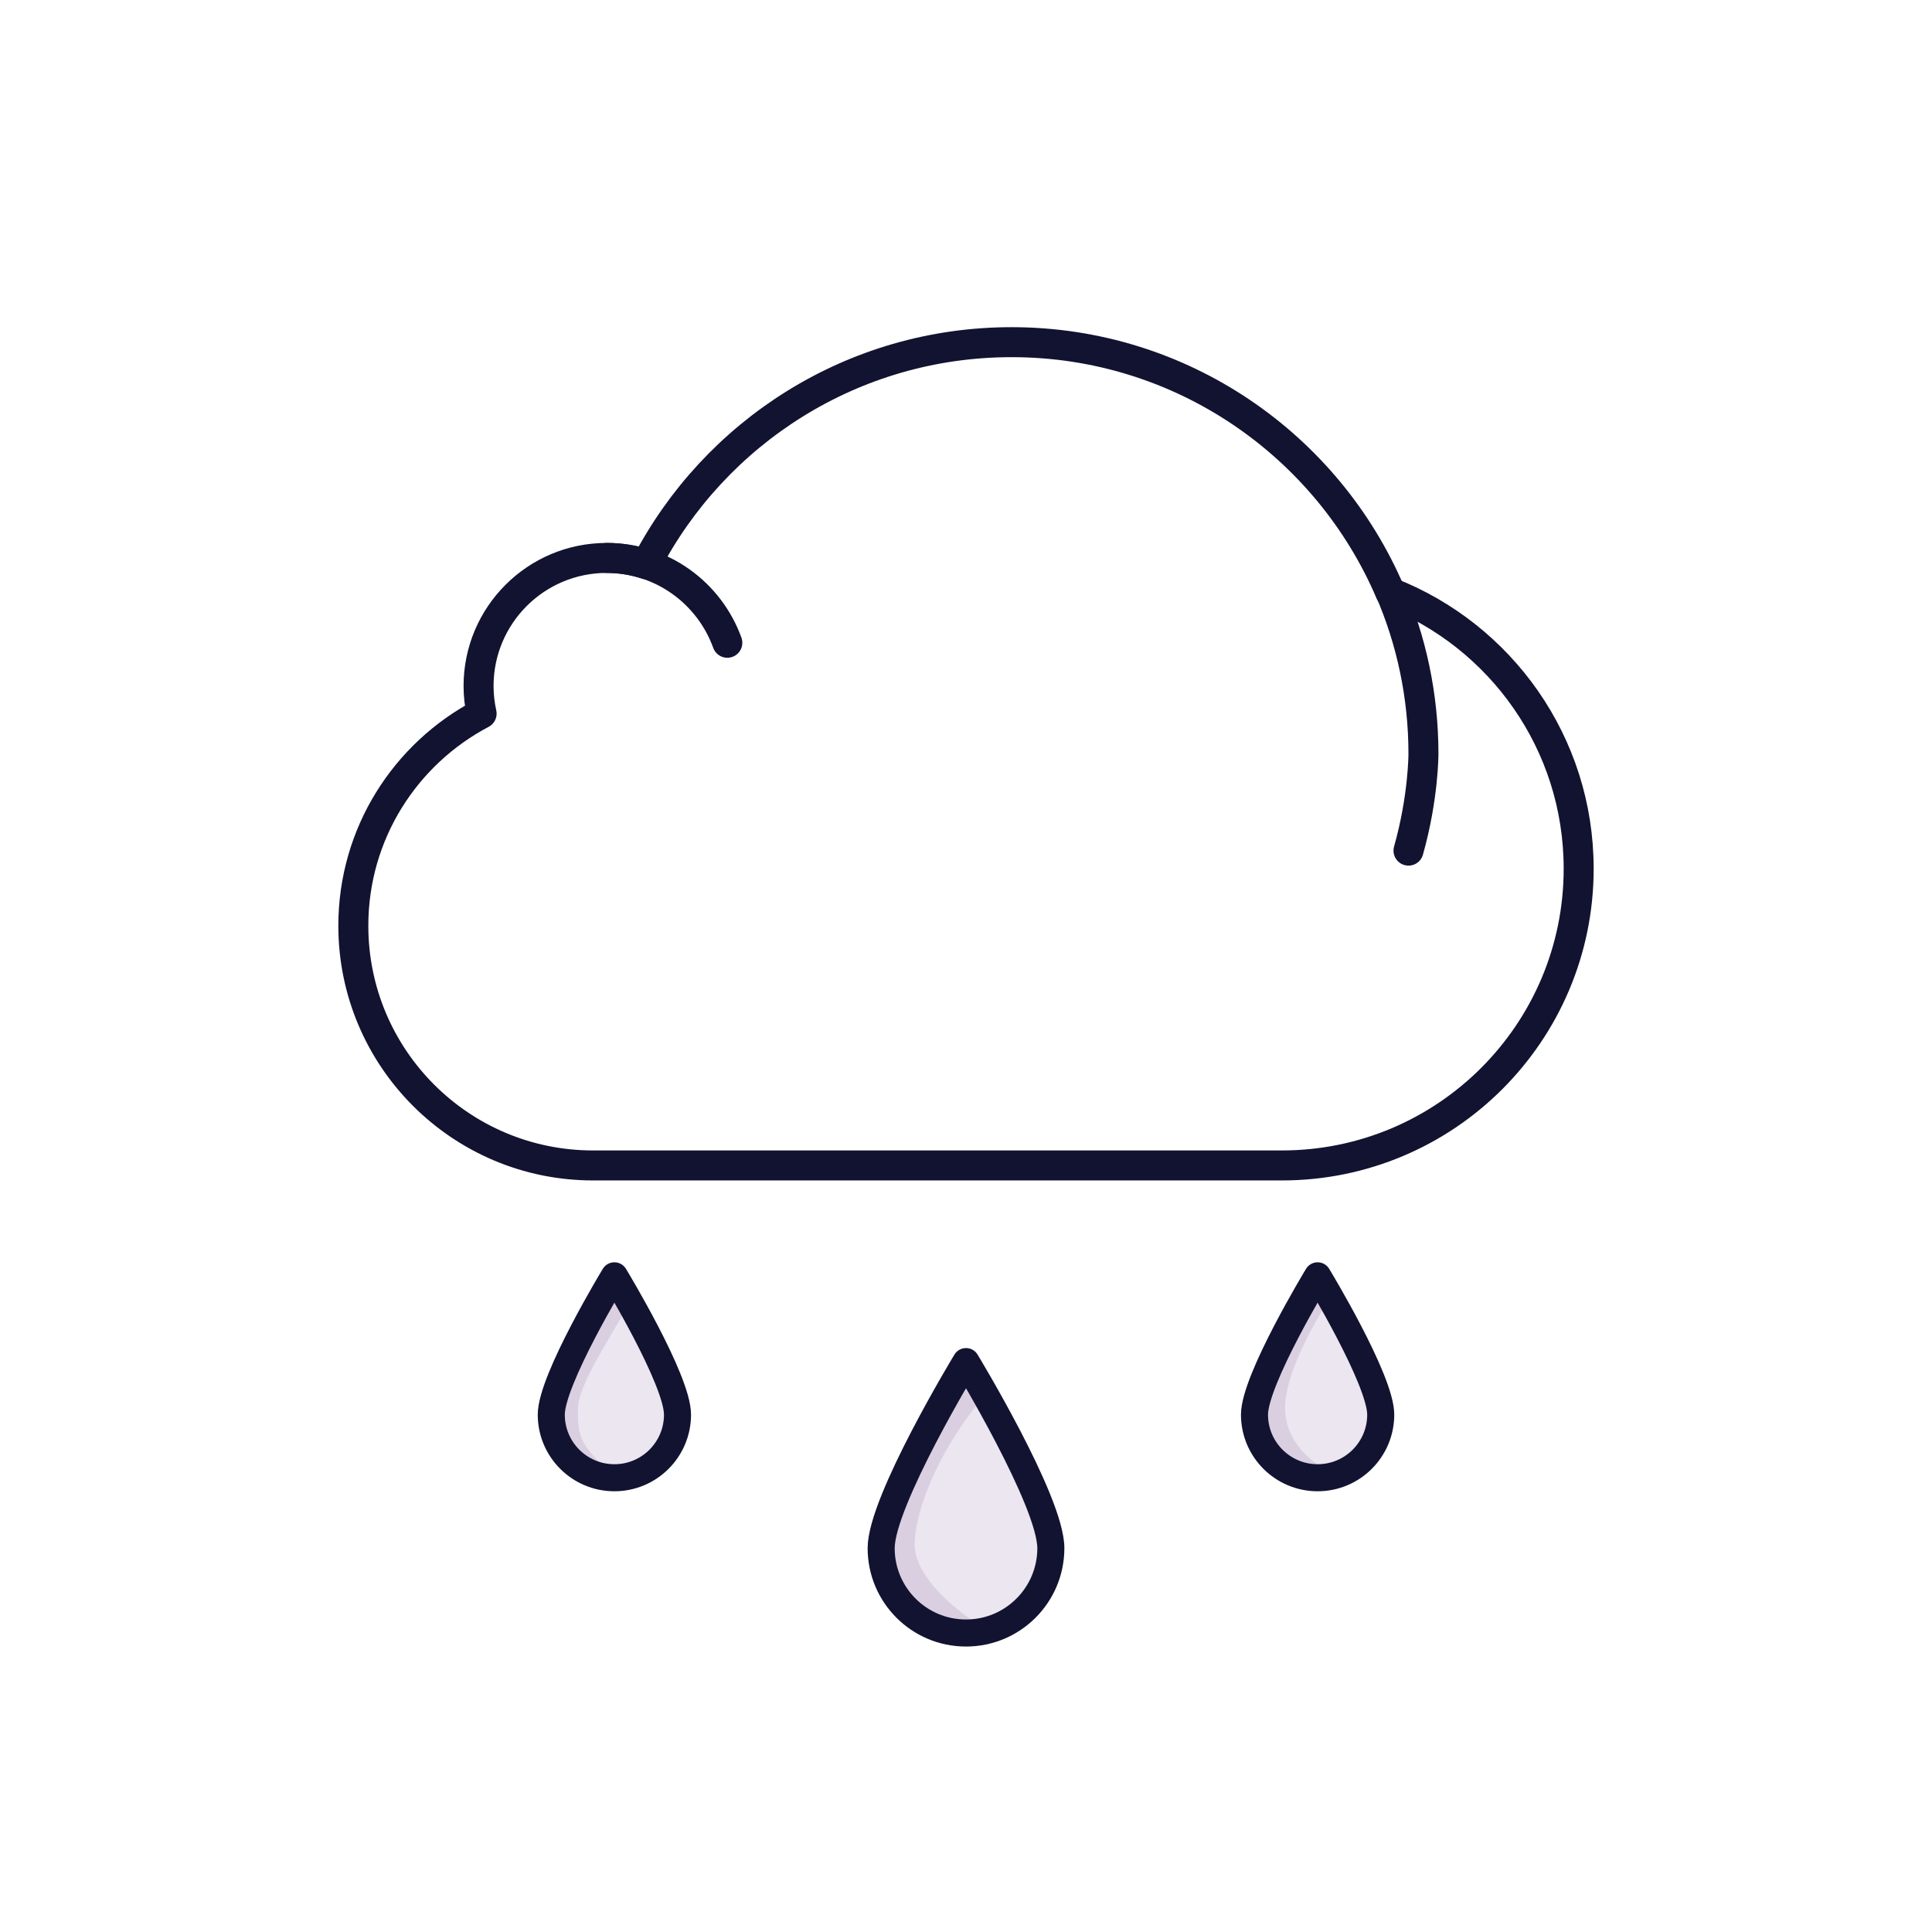
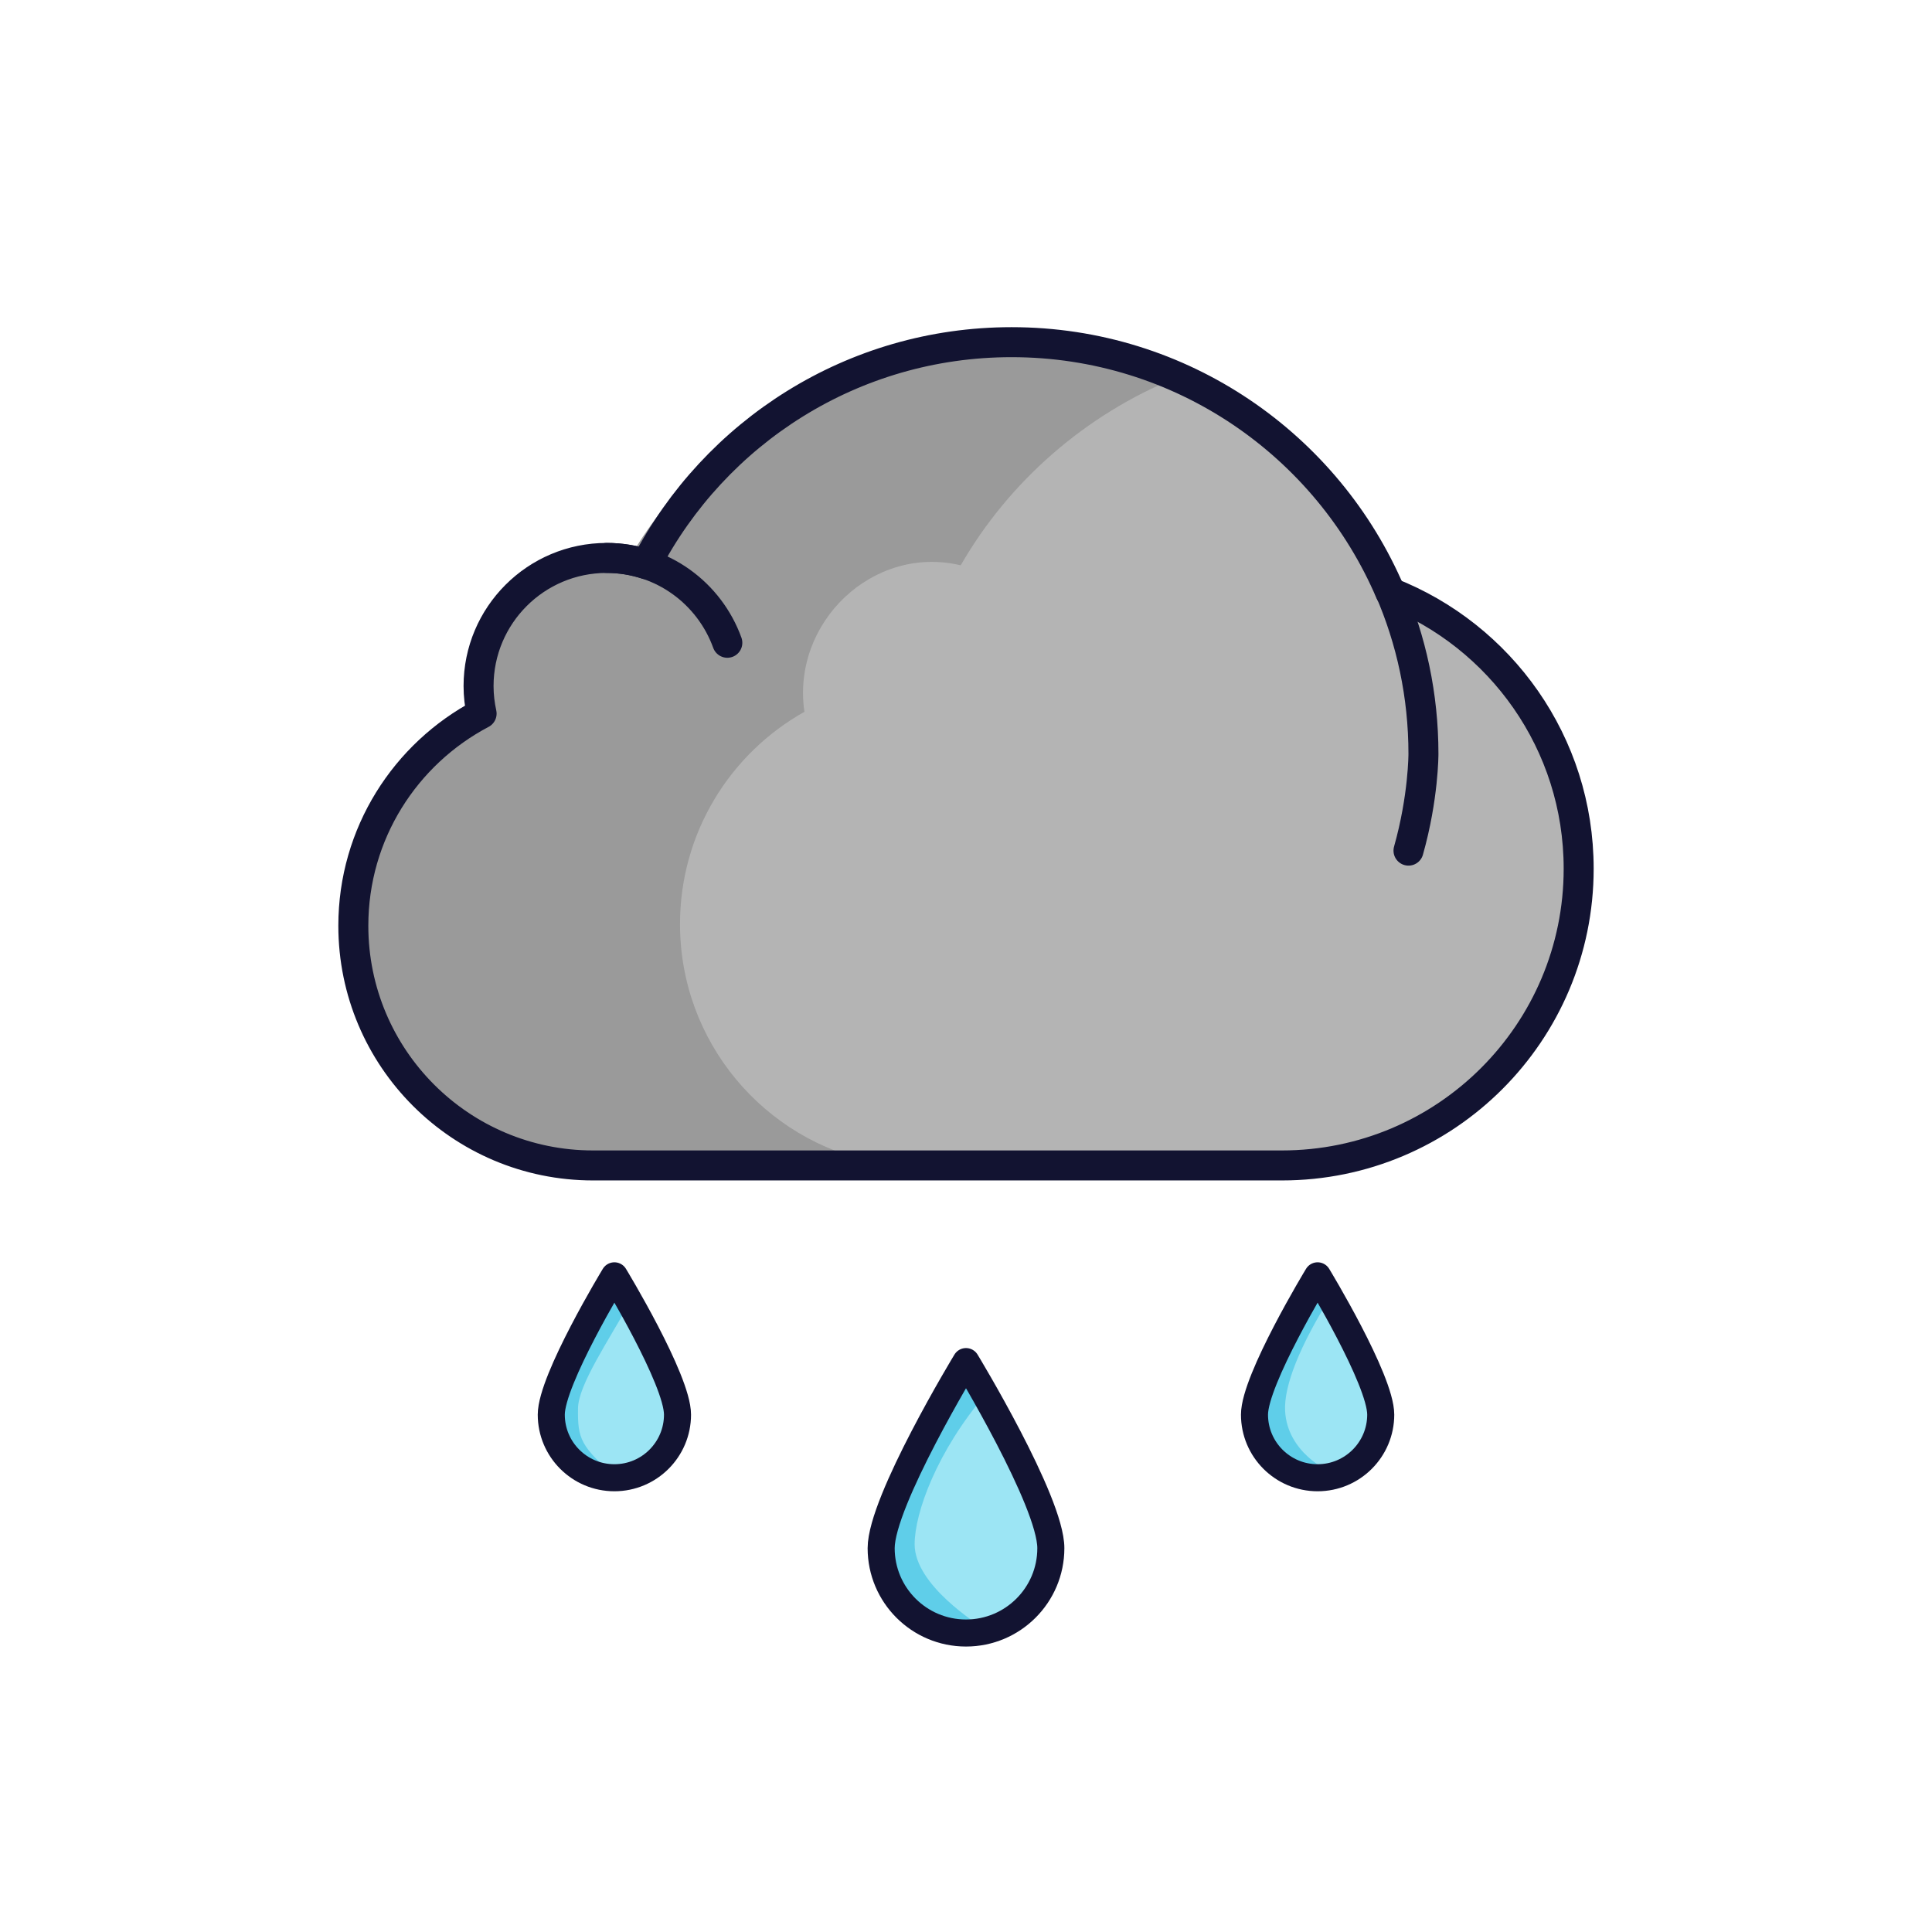
<svg xmlns="http://www.w3.org/2000/svg" viewBox="0 0 500 500" width="500" height="500" preserveAspectRatio="xMidYMid meet" style="width: 100%; height: 100%; transform: translate3d(0px, 0px, 0px) scale(1.3); content-visibility: visible;">
  <defs>
-     <clipPath id="__lottie_element_8010">
+     <clipPath id="__lottie_element_7293">
      <rect width="500" height="500" x="0" y="0" />
    </clipPath>
  </defs>
-   <g clip-path="url(#__lottie_element_8010)">
+   <g clip-path="url(#__lottie_element_7293)">
    <g transform="matrix(1,0,0,1,0,0)" opacity="1" style="display: block;">
      <g opacity="1" transform="matrix(1,0,0,1,0,0)">
-         <path fill="rgb(235,230,239)" fill-opacity="1" d=" M228.043,400.665 C228.043,412.792 237.873,422.623 250,422.623 C262.127,422.623 271.957,412.792 271.957,400.665 C271.957,388.538 250,352.377 250,352.377 C250,352.377 228.043,388.538 228.043,400.665z">
+         <path fill="#9ce5f4" fill-opacity="1" d=" M228.043,400.665 C228.043,412.792 237.873,422.623 250,422.623 C262.127,422.623 271.957,412.792 271.957,400.665 C271.957,388.538 250,352.377 250,352.377 C250,352.377 228.043,388.538 228.043,400.665z">
				</path>
      </g>
      <g opacity="1" transform="matrix(1,0,0,1,340.996,356.31)">
-         <path fill="rgb(235,230,239)" fill-opacity="1" d=" M-16.335,9.794 C-16.335,18.816 -9.022,26.129 0,26.129 C9.022,26.129 16.335,18.816 16.335,9.794 C16.335,0.772 0,-26.129 0,-26.129 C0,-26.129 -16.335,0.772 -16.335,9.794z">
+         <path fill="#9ce5f4" fill-opacity="1" d=" M-16.335,9.794 C-16.335,18.816 -9.022,26.129 0,26.129 C9.022,26.129 16.335,18.816 16.335,9.794 C16.335,0.772 0,-26.129 0,-26.129 C0,-26.129 -16.335,0.772 -16.335,9.794z">
				</path>
      </g>
      <g opacity="1" transform="matrix(1,0,0,1,159.004,356.31)">
-         <path fill="rgb(235,230,239)" fill-opacity="1" d=" M-16.335,9.794 C-16.335,18.816 -9.022,26.129 0,26.129 C9.022,26.129 16.335,18.816 16.335,9.794 C16.335,0.772 0,-26.129 0,-26.129 C0,-26.129 -16.335,0.772 -16.335,9.794z">
+         <path fill="#9ce5f4" fill-opacity="1" d=" M-16.335,9.794 C-16.335,18.816 -9.022,26.129 0,26.129 C9.022,26.129 16.335,18.816 16.335,9.794 C16.335,0.772 0,-26.129 0,-26.129 C0,-26.129 -16.335,0.772 -16.335,9.794z">
				</path>
      </g>
    </g>
    <g transform="matrix(1,0,0,1,-0.25,-1.25)" opacity="1" style="mix-blend-mode: multiply; display: block;">
      <g opacity="1" transform="matrix(1,0,0,1,0,0)">
-         <path fill="rgb(235,230,239)" fill-opacity="1" d=" M228.043,400.665 C228.043,412.792 237.873,422.623 250,422.623 C251.388,422.623 254.462,423.526 254.062,422.248 C253.75,421.75 236.957,411.654 236.957,400.915 C236.957,392.751 242.75,376.75 255.501,361.859 C255.5,362 250,352.377 250,352.377 C250,352.377 228.043,388.538 228.043,400.665z">
+         <path fill="#9ce5f4" fill-opacity="1" d=" M228.043,400.665 C228.043,412.792 237.873,422.623 250,422.623 C251.388,422.623 254.462,423.526 254.062,422.248 C253.75,421.75 236.957,411.654 236.957,400.915 C236.957,392.751 242.75,376.75 255.501,361.859 C255.5,362 250,352.377 250,352.377 C250,352.377 228.043,388.538 228.043,400.665z">
				</path>
      </g>
      <g opacity="1" transform="matrix(1,0,0,1,340.996,356.31)">
-         <path fill="rgb(235,230,239)" fill-opacity="1" d=" M-15.71,9.794 C-15.71,18.816 -8.397,26.129 0.625,26.129 C1.68,26.129 2.704,25.981 3.711,25.838 C3.004,25.689 -7.621,20.814 -8.165,10.044 C-8.486,3.7 -4.495,-6.686 4.07,-20.223 C3.755,-20.311 0.625,-26.129 0.625,-26.129 C0.625,-26.129 -15.71,0.772 -15.71,9.794z">
+         <path fill="#9ce5f4" fill-opacity="1" d=" M-15.71,9.794 C-15.71,18.816 -8.397,26.129 0.625,26.129 C1.68,26.129 2.704,25.981 3.711,25.838 C3.004,25.689 -7.621,20.814 -8.165,10.044 C-8.486,3.7 -4.495,-6.686 4.07,-20.223 C3.755,-20.311 0.625,-26.129 0.625,-26.129 C0.625,-26.129 -15.71,0.772 -15.71,9.794z">
				</path>
      </g>
      <g opacity="1" transform="matrix(1,0,0,1,159.004,356.31)">
-         <path fill="rgb(235,230,239)" fill-opacity="1" d=" M-15.96,10.169 C-15.96,19.191 -9.272,27.504 -0.25,27.504 C1.108,27.504 2.223,28.584 1.219,27.715 C-8.629,19.189 -9.254,17.314 -9.165,9.419 C-9.097,3.387 -1.379,-7.936 4.694,-18.781 C5.27,-19.809 0.375,-25.754 0.375,-25.754 C0.375,-25.754 -15.96,1.147 -15.96,10.169z">
+         <path fill="#9ce5f4" fill-opacity="1" d=" M-15.96,10.169 C-15.96,19.191 -9.272,27.504 -0.25,27.504 C1.108,27.504 2.223,28.584 1.219,27.715 C-8.629,19.189 -9.254,17.314 -9.165,9.419 C-9.097,3.387 -1.379,-7.936 4.694,-18.781 C5.27,-19.809 0.375,-25.754 0.375,-25.754 C0.375,-25.754 -15.96,1.147 -15.96,10.169z">
				</path>
      </g>
    </g>
    <g transform="matrix(1,0,0,1,0,0)" opacity="1" style="display: block;">
      <g opacity="1" transform="matrix(1,0,0,1,0,0)">
        <path stroke-linecap="round" stroke-linejoin="round" fill-opacity="0" stroke="rgb(18,19,49)" stroke-opacity="1" stroke-width="7" d=" M228.043,400.665 C228.043,412.792 237.873,422.623 250,422.623 C262.127,422.623 271.957,412.792 271.957,400.665 C271.957,388.538 250,352.377 250,352.377 C250,352.377 228.043,388.538 228.043,400.665z">
				</path>
      </g>
      <g opacity="1" transform="matrix(1,0,0,1,340.996,356.31)">
        <path stroke-linecap="round" stroke-linejoin="round" fill-opacity="0" stroke="rgb(18,19,49)" stroke-opacity="1" stroke-width="7" d=" M-16.335,9.794 C-16.335,18.816 -9.022,26.129 0,26.129 C9.022,26.129 16.335,18.816 16.335,9.794 C16.335,0.772 0,-26.129 0,-26.129 C0,-26.129 -16.335,0.772 -16.335,9.794z">
				</path>
      </g>
      <g opacity="1" transform="matrix(1,0,0,1,159.004,356.31)">
        <path stroke-linecap="round" stroke-linejoin="round" fill-opacity="0" stroke="rgb(18,19,49)" stroke-opacity="1" stroke-width="7" d=" M-16.335,9.794 C-16.335,18.816 -9.022,26.129 0,26.129 C9.022,26.129 16.335,18.816 16.335,9.794 C16.335,0.772 0,-26.129 0,-26.129 C0,-26.129 -16.335,0.772 -16.335,9.794z">
				</path>
      </g>
    </g>
    <g transform="matrix(1.000011,0,0,1.000011,-0.002670288,4.997604)" opacity="1" style="display: block;">
      <g opacity="1" transform="matrix(1,0,0,1,250,189.644)">
-         <path fill="rgb(255,255,255)" fill-opacity="1" d=" M111.003,-41.111 C93.459,-79.525 54.715,-106.224 9.723,-106.224 C-31.553,-106.224 -68.265,-82.923 -87.472,-49.543 C-110.184,-54.955 -131.308,-34.717 -127.918,-11.626 C-147.14,-0.854 -160.115,19.717 -160.115,43.299 C-160.115,78.058 -131.949,106.224 -97.19,106.224 C-97.19,106.224 83.975,106.224 83.975,106.224 C126.03,106.224 160.115,72.139 160.115,30.084 C160.115,-2.457 139.709,-30.219 111.003,-41.111z">
+         <path fill="rgb(180,180,180)" fill-opacity="1" d=" M111.003,-41.111 C93.459,-79.525 54.715,-106.224 9.723,-106.224 C-31.553,-106.224 -68.265,-82.923 -87.472,-49.543 C-110.184,-54.955 -131.308,-34.717 -127.918,-11.626 C-147.14,-0.854 -160.115,19.717 -160.115,43.299 C-160.115,78.058 -131.949,106.224 -97.19,106.224 C-97.19,106.224 83.975,106.224 83.975,106.224 C126.03,106.224 160.115,72.139 160.115,30.084 C160.115,-2.457 139.709,-30.219 111.003,-41.111z">
				</path>
      </g>
      <g opacity="0.5" transform="matrix(1,0,0,1,197.136,189.644)" style="mix-blend-mode: multiply;">
-         <path fill="rgb(255,255,255)" fill-opacity="1" d=" M-21.15,44.498 C-21.15,20.916 -8.176,0.345 11.046,-10.427 C7.656,-33.518 28.781,-53.756 51.493,-48.344 C63.919,-69.939 83.677,-87.304 107.251,-96.882 C93.579,-102.881 78.477,-106.224 62.588,-106.224 C21.312,-106.224 -15.4,-82.923 -34.607,-49.543 C-57.319,-54.955 -78.443,-34.717 -75.054,-11.626 C-94.276,-0.854 -107.251,19.717 -107.251,43.299 C-107.251,78.058 -79.084,106.224 -44.325,106.224 C-44.325,106.224 29.535,106.224 29.535,106.224 C0.639,100.528 -21.15,75.068 -21.15,44.498z">
+         <path fill="rgb(180,180,180)" fill-opacity="1" d=" M-21.15,44.498 C-21.15,20.916 -8.176,0.345 11.046,-10.427 C7.656,-33.518 28.781,-53.756 51.493,-48.344 C63.919,-69.939 83.677,-87.304 107.251,-96.882 C93.579,-102.881 78.477,-106.224 62.588,-106.224 C21.312,-106.224 -15.4,-82.923 -34.607,-49.543 C-57.319,-54.955 -78.443,-34.717 -75.054,-11.626 C-94.276,-0.854 -107.251,19.717 -107.251,43.299 C-107.251,78.058 -79.084,106.224 -44.325,106.224 C-44.325,106.224 29.535,106.224 29.535,106.224 C0.639,100.528 -21.15,75.068 -21.15,44.498z">
				</path>
      </g>
    </g>
    <g transform="matrix(3.1682,0,0,3.1682,250,195.084)" opacity="1" style="display: block;">
      <g opacity="1" transform="matrix(1,0,0,1,0,0)">
        <path stroke-linecap="round" stroke-linejoin="round" fill-opacity="0" stroke="rgb(18,19,49)" stroke-opacity="1" stroke-width="2.45" d=" M34.663,-13.18 C29.536,-25.199 17.614,-33.625 3.722,-33.625 C-9.262,-33.625 -20.519,-26.261 -26.122,-15.486 C-27.14,-15.817 -28.225,-16 -29.354,-16 C-35.133,-16 -39.817,-11.315 -39.817,-5.536 C-39.817,-4.762 -39.727,-4.01 -39.568,-3.284 C-45.795,-0.006 -50.047,6.518 -50.047,14.044 C-50.047,24.858 -41.28,33.625 -30.466,33.625 C-24.733,33.625 22.199,33.625 25.805,33.625 C39.193,33.625 50.047,22.772 50.047,9.384 C50.047,-0.877 43.668,-9.642 34.663,-13.18z">
				</path>
      </g>
    </g>
    <g transform="matrix(3.1682,0,0,3.1682,250,195.084)" opacity="1" style="display: block;">
      <g opacity="1" transform="matrix(1,0,0,1,0,0)">
        <path stroke-linecap="round" stroke-linejoin="round" fill-opacity="0" stroke="rgb(18,19,49)" stroke-opacity="1" stroke-width="2.45" d=" M-19.496,-9.07 C-20.953,-13.107 -24.808,-16 -29.347,-16 M34.586,-13.412 C36.375,-9.303 37.367,-4.768 37.367,0 C37.367,0 37.378,3.551 36.146,7.909">
				</path>
      </g>
    </g>
  </g>
</svg>
